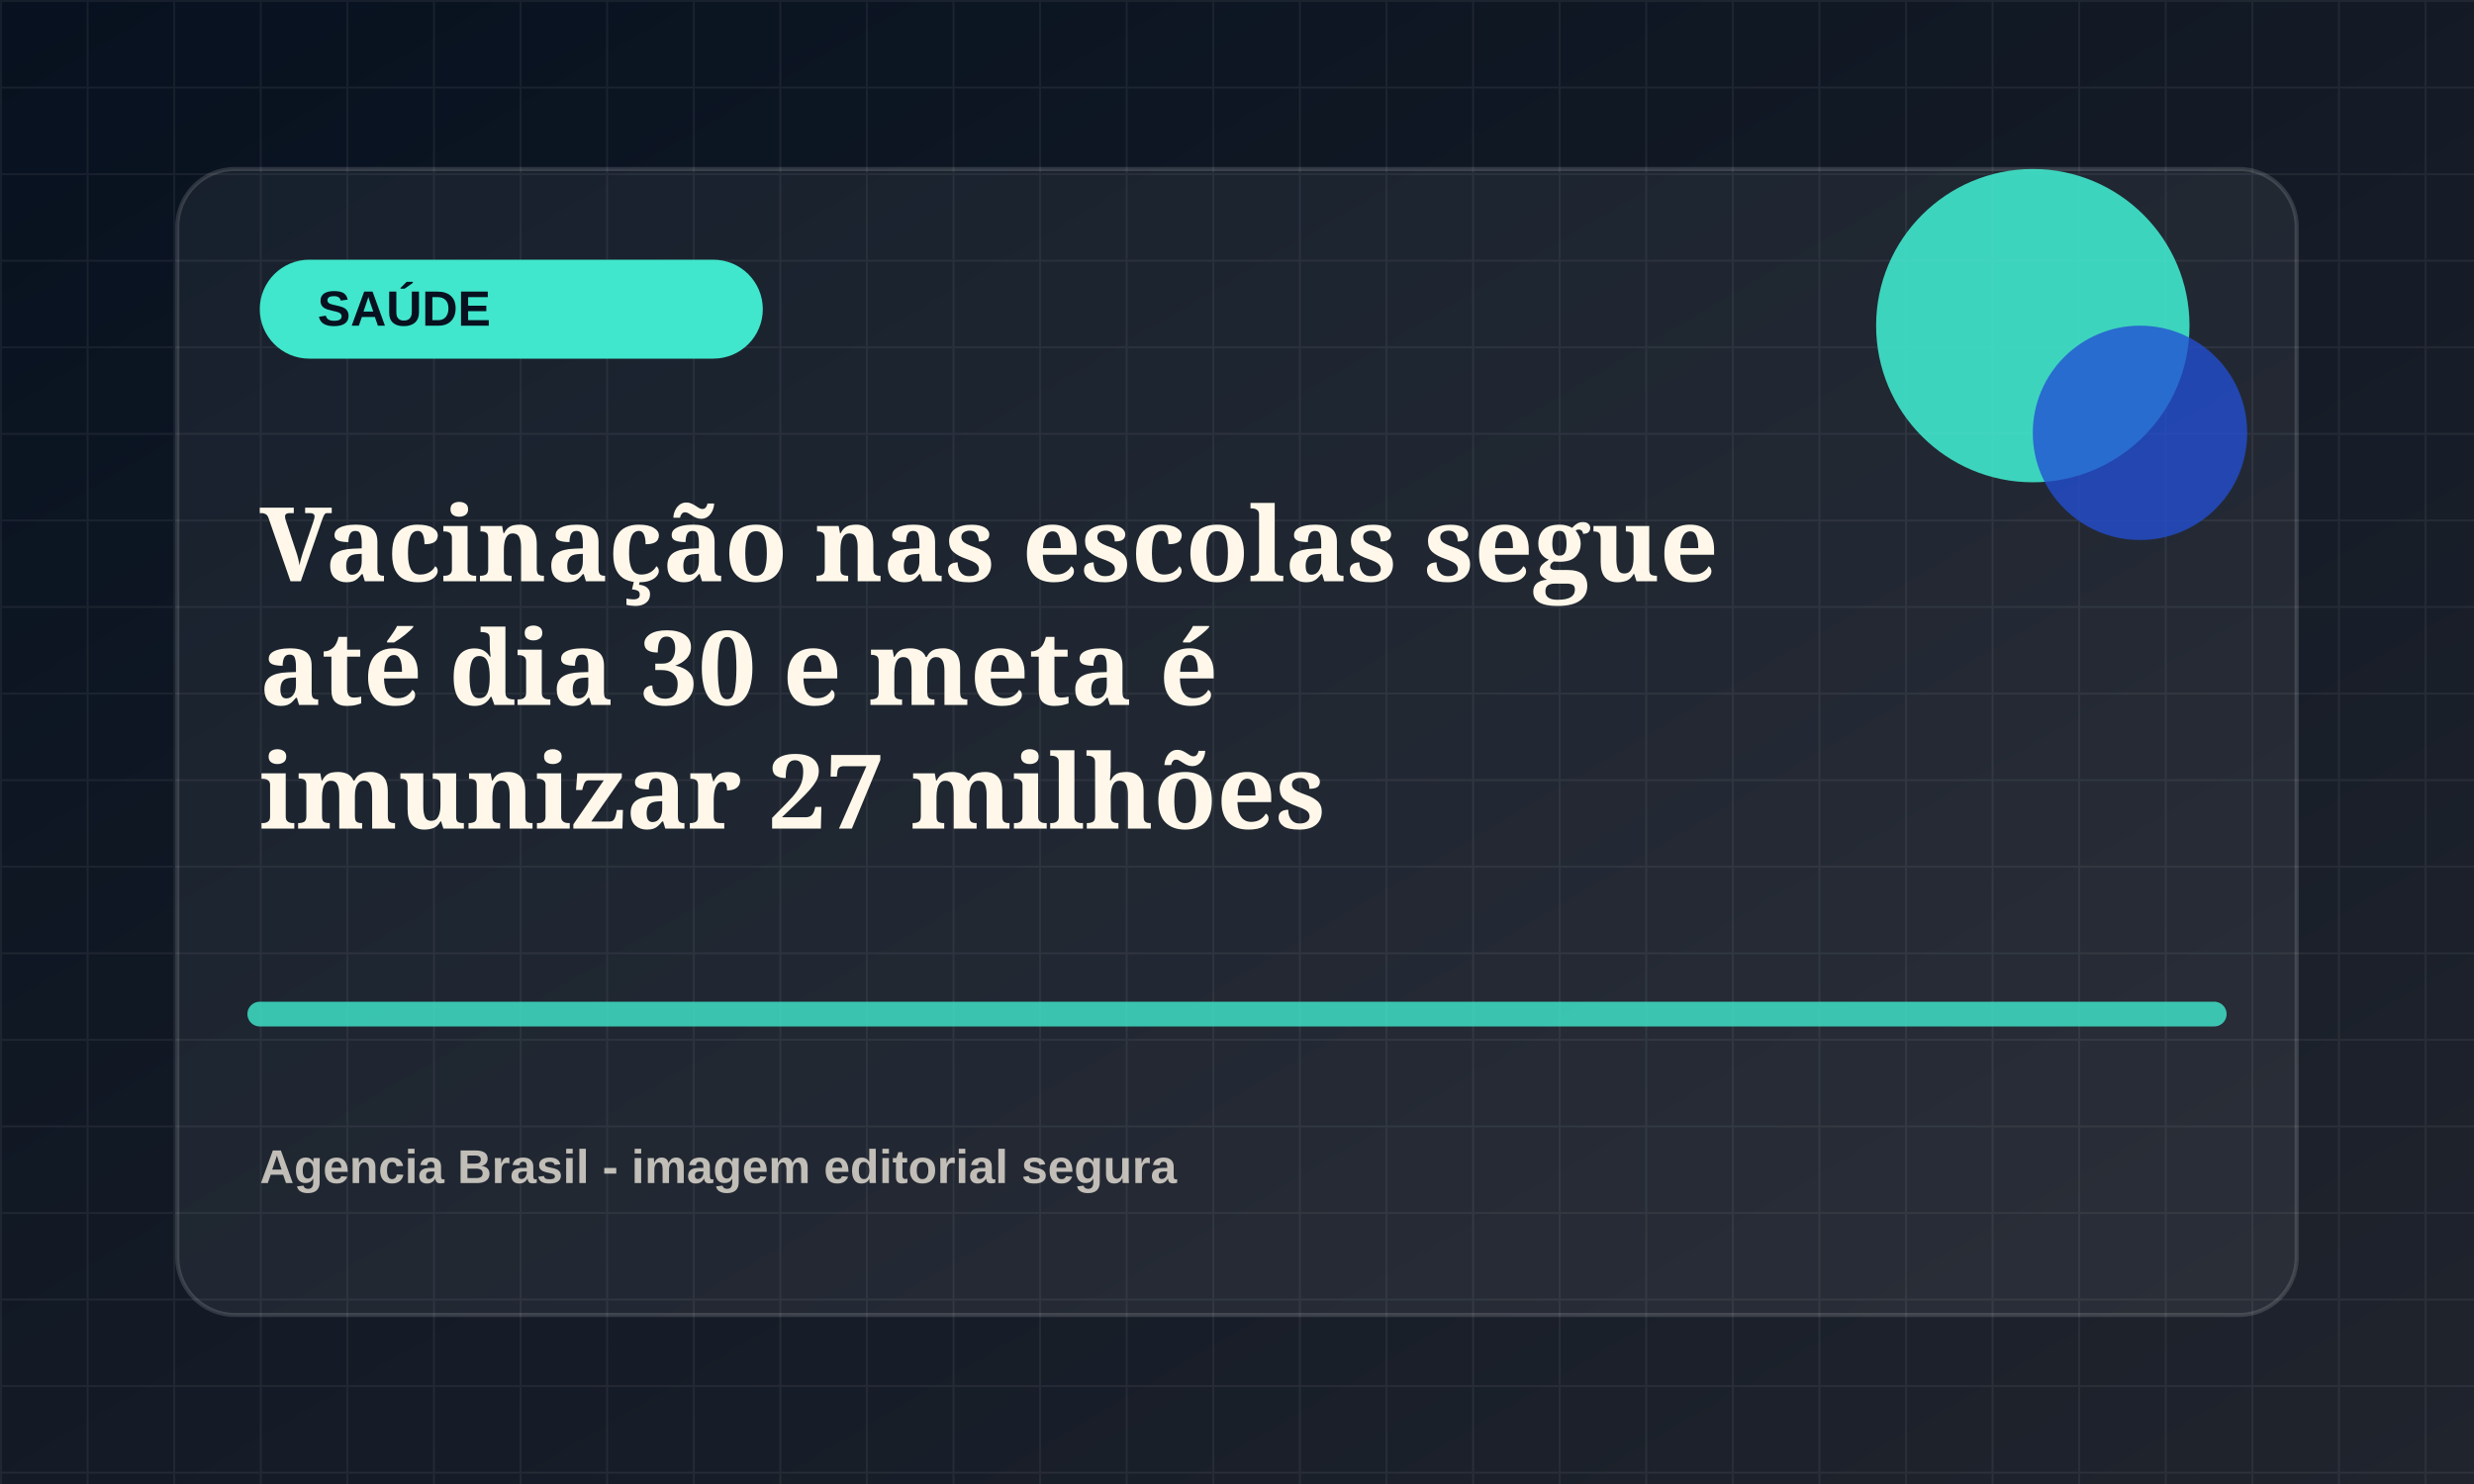
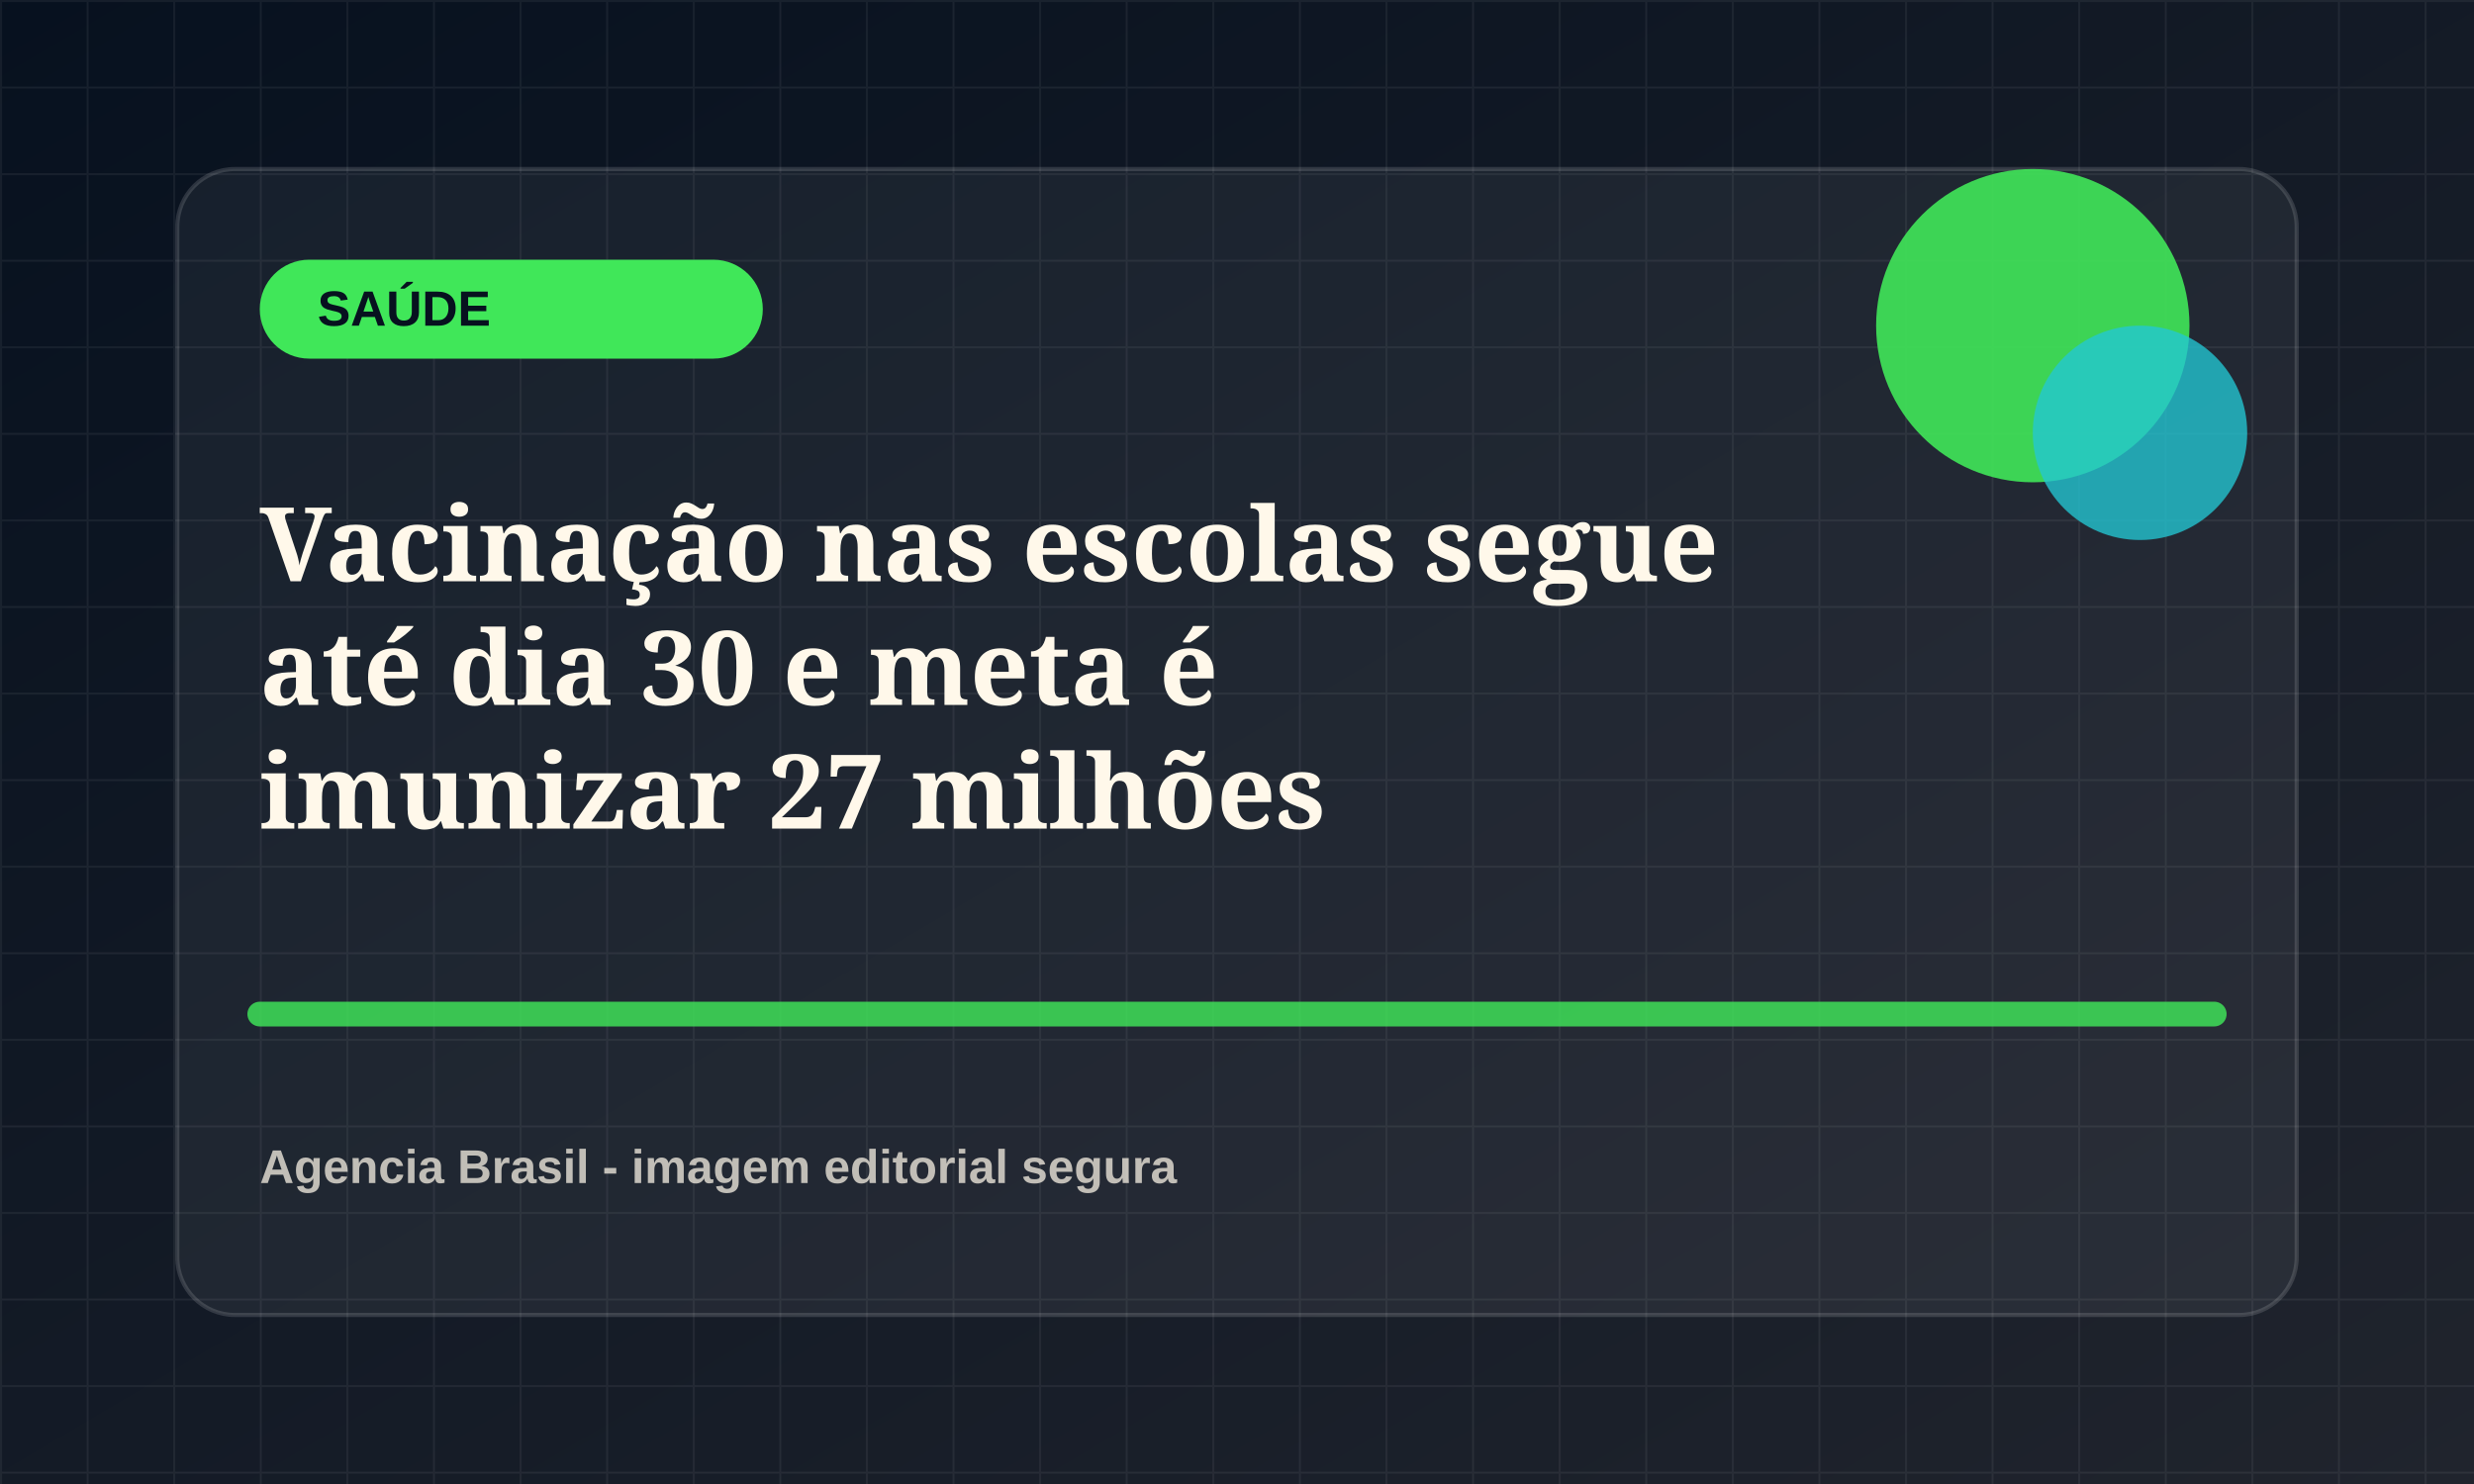
<svg xmlns="http://www.w3.org/2000/svg" viewBox="0 0 1200 720">
  <defs>
    <linearGradient id="bg" x1="0" x2="1" y1="0" y2="1">
      <stop offset="0" stop-color="#07111f" />
      <stop offset="1" stop-color="#20242d" />
    </linearGradient>
    <pattern id="grid" width="42" height="42" patternUnits="userSpaceOnUse">
      <path d="M42 0H0v42" fill="none" stroke="rgba(255,255,255,.055)" stroke-width="2" />
    </pattern>
  </defs>
  <rect width="1200" height="720" fill="url(#bg)" />
  <rect width="1200" height="720" fill="url(#grid)" />
  <rect x="86" y="82" width="1028" height="556" rx="28" fill="rgba(255,255,255,.055)" stroke="rgba(255,255,255,.14)" stroke-width="2" />
-   <rect x="126" y="126" width="244" height="48" rx="24" fill="hsl(170 78% 58%)" />
+   <rect x="126" y="126" width="244" height="48" rx="24" fill="hsl(129 78% 58%)" />
  <text x="154" y="158" fill="#07111f" font-family="Arial, sans-serif" font-size="24" font-weight="800">SAÚDE</text>
-   <circle cx="986" cy="158" r="76" fill="hsl(170 78% 58%)" opacity=".9" />
-   <circle cx="1038" cy="210" r="52" fill="hsl(225 72% 48%)" opacity=".78" />
-   <path d="M126 492h948" stroke="hsl(170 78% 58%)" stroke-width="12" stroke-linecap="round" opacity=".82" />
+   <circle cx="986" cy="158" r="76" fill="hsl(129 78% 58%)" opacity=".9" />
+   <circle cx="1038" cy="210" r="52" fill="hsl(184 72% 48%)" opacity=".78" />
+   <path d="M126 492h948" stroke="hsl(129 78% 58%)" stroke-width="12" stroke-linecap="round" opacity=".82" />
  <text x="126" y="282" fill="#fff8ea" font-family="Georgia, serif" font-size="50" font-weight="700">
    <tspan x="126" dy="0">Vacinação nas escolas segue</tspan>
    <tspan x="126" dy="60">até dia 30 e meta é</tspan>
    <tspan x="126" dy="60">imunizar 27 milhões</tspan>
  </text>
  <text x="126" y="574" fill="rgba(255,248,234,.72)" font-family="Arial, sans-serif" font-size="23" font-weight="700">Agencia Brasil - imagem editorial segura</text>
</svg>
